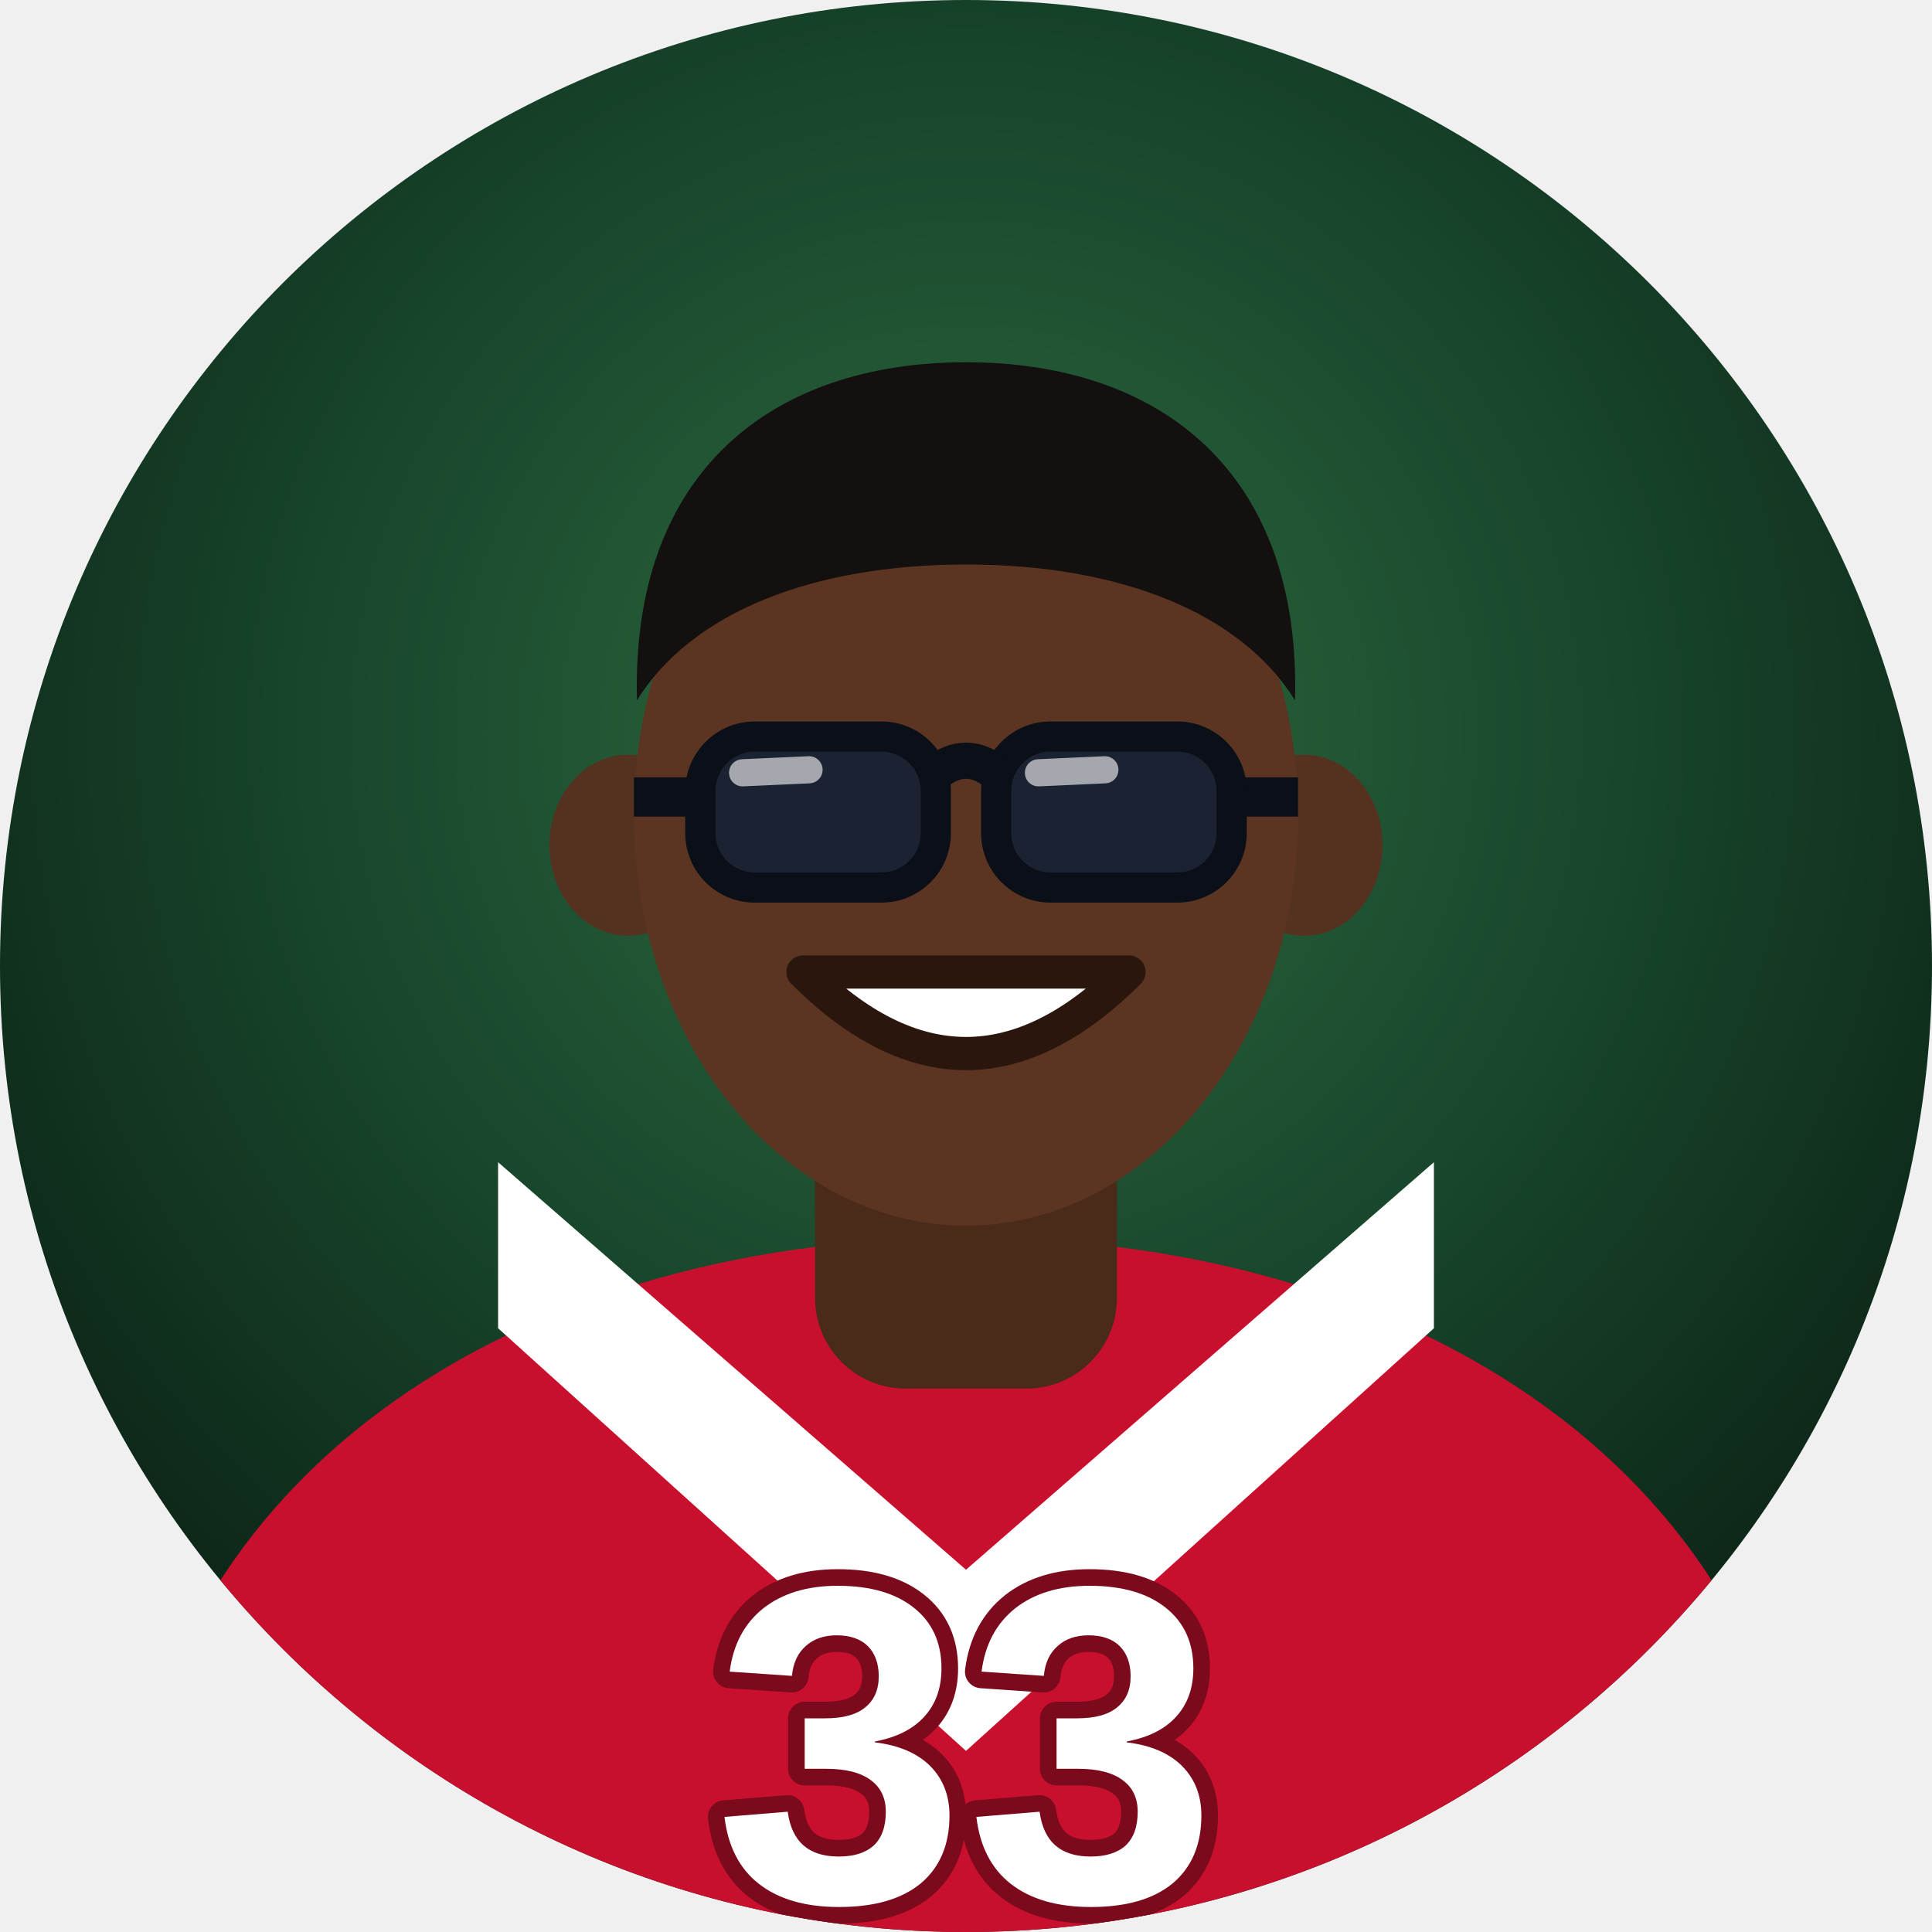
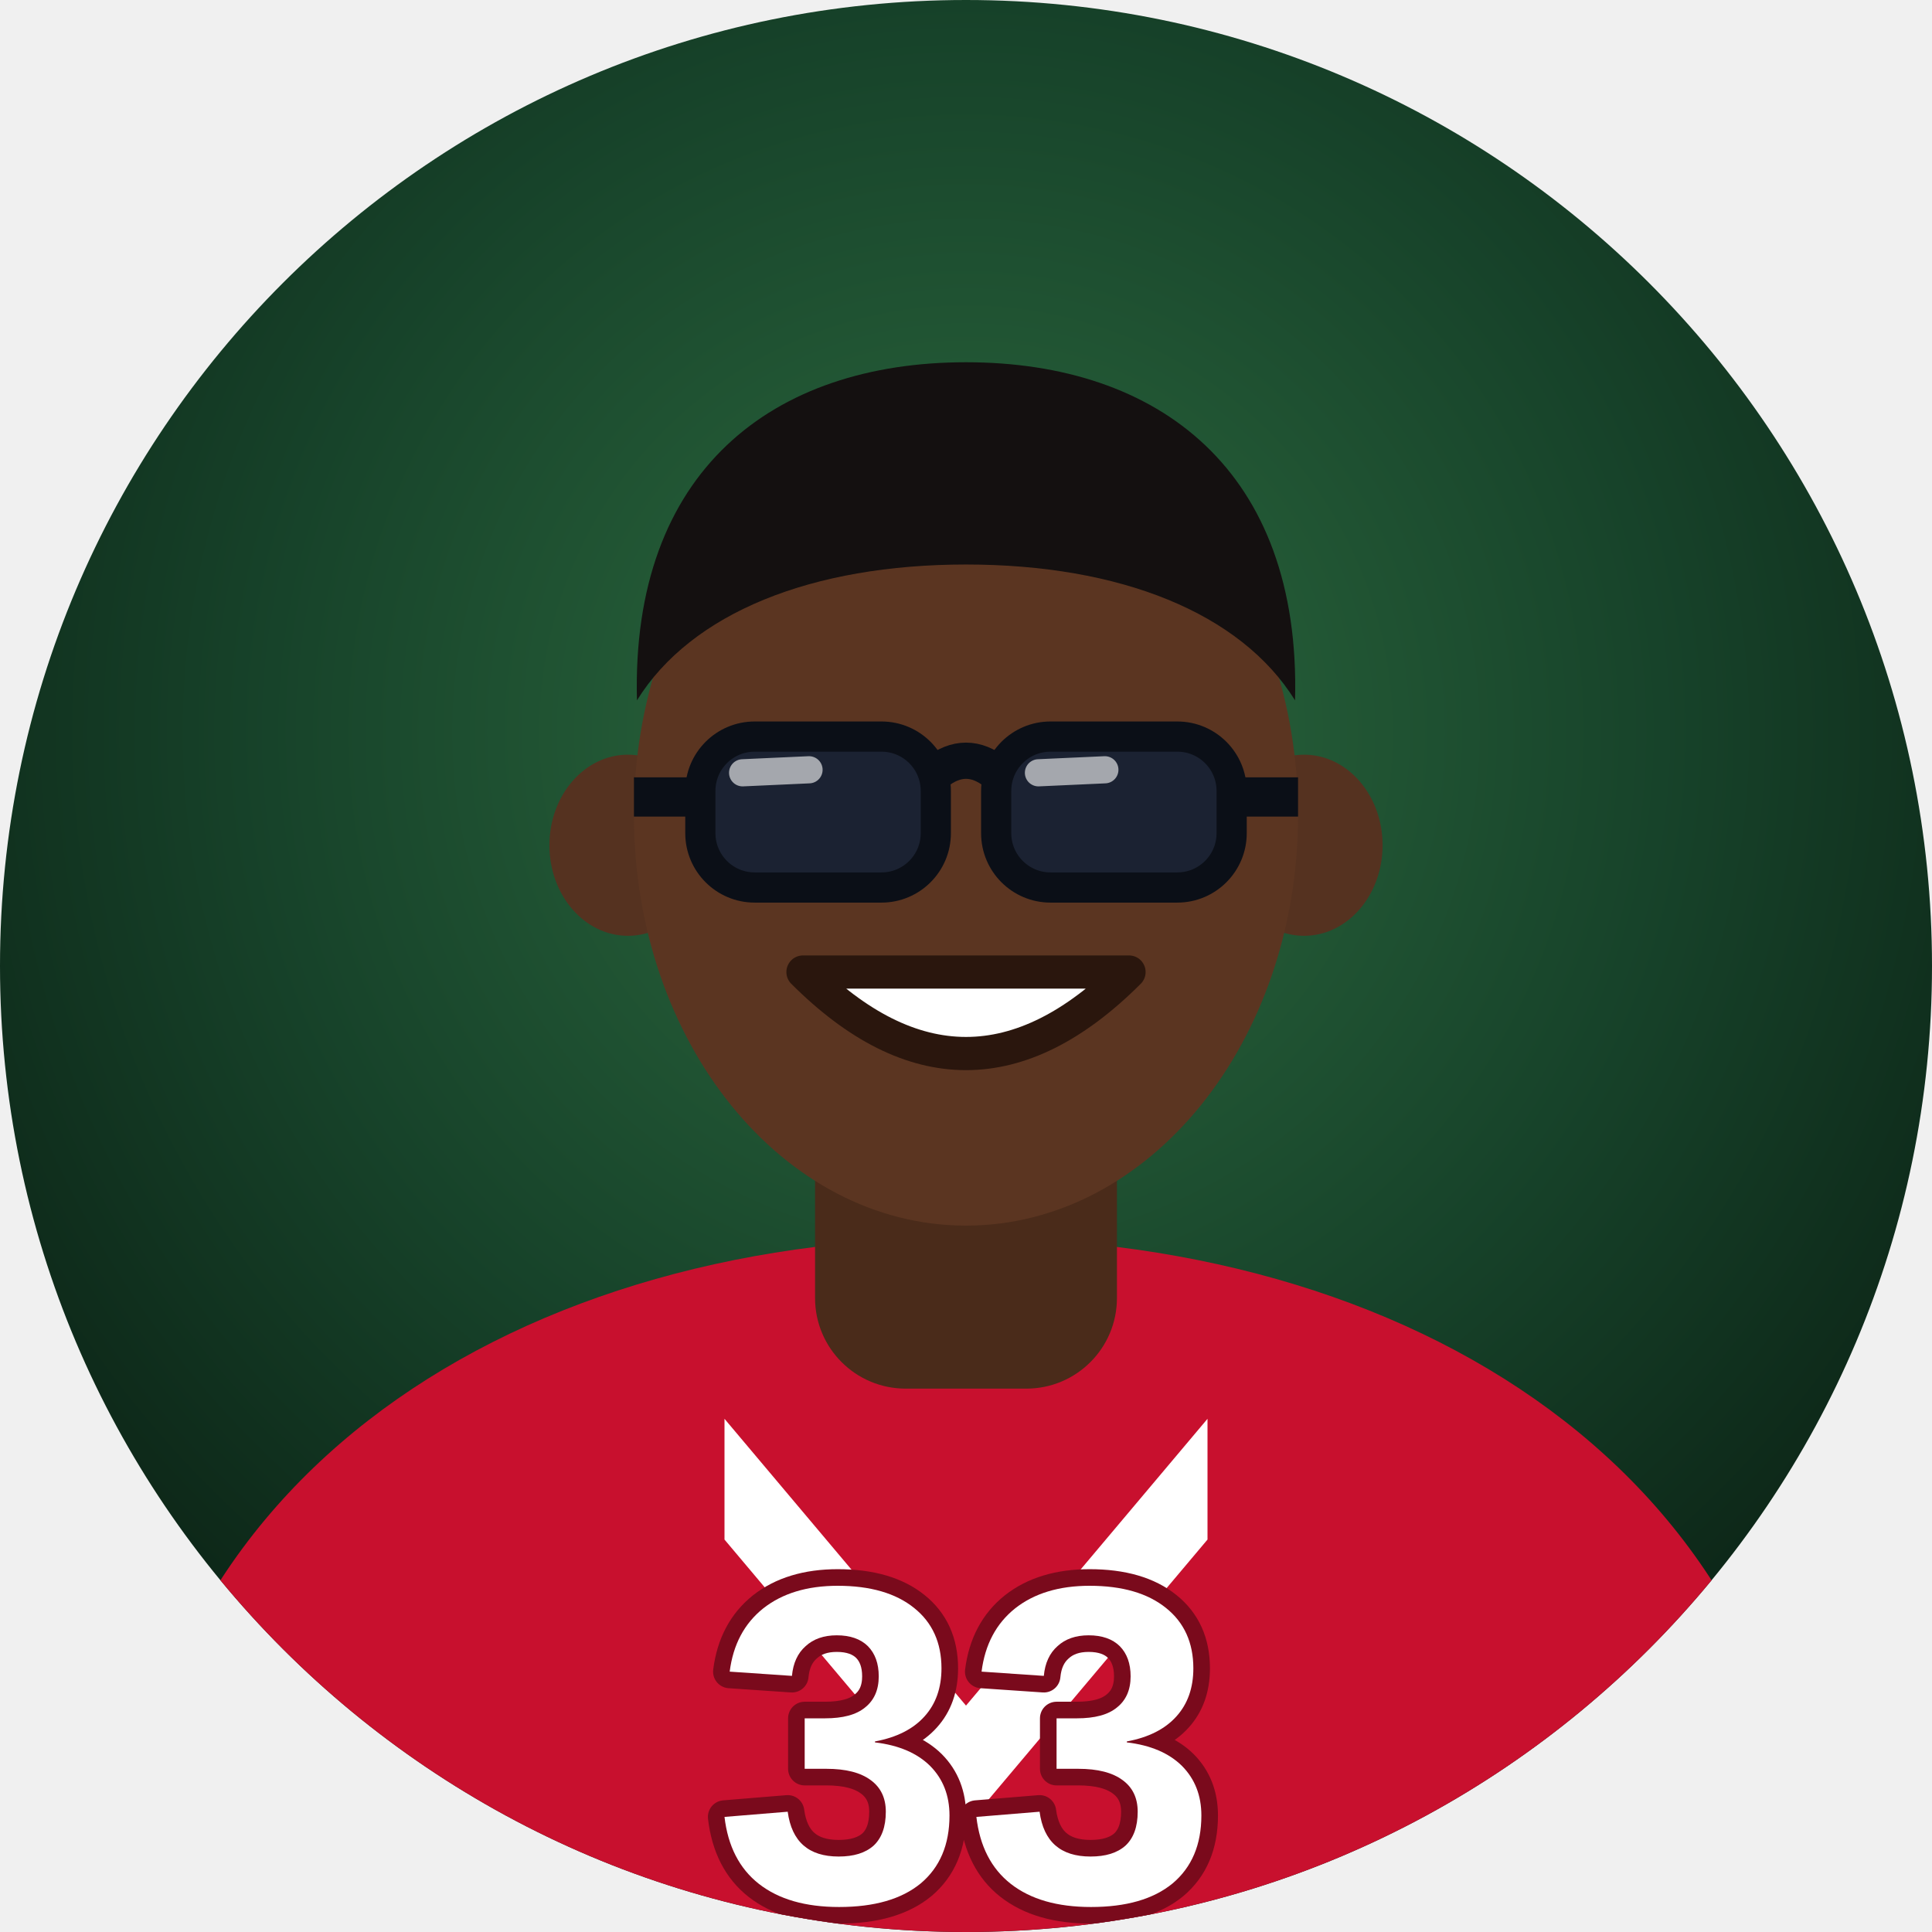
<svg xmlns="http://www.w3.org/2000/svg" viewBox="0 0 64 64">
  <defs>
    <clipPath id="c">
      <circle cx="32" cy="32" r="32" />
    </clipPath>
    <radialGradient id="spot" cx="50%" cy="38%" r="65%">
      <stop offset="0" stop-color="#2d6b3f" />
      <stop offset="55%" stop-color="#17432a" />
      <stop offset="100%" stop-color="#0a1f13" />
    </radialGradient>
  </defs>
  <g clip-path="url(#c)">
    <rect width="64" height="64" fill="url(#spot)" />
    <path d="M4 64c0-14.5 12.5-23 28-23s28 8.5 28 23z" fill="#c8102e" />
    <rect x="27" y="35" width="10" height="11" rx="3" fill="#4a2b1a" />
-     <path d="M16.5 38.5L32 52 47.5 38.5 47.5 44 32 58 16.5 44Z" fill="#ffffff" />
+     <path d="M24 47L32 56.5 40 47 40 51 32 60.5 24 51Z" fill="#ffffff" />
    <text x="32" y="63" text-anchor="middle" font-family="Arial, Helvetica, sans-serif" font-weight="900" font-size="15" fill="#ffffff" stroke="#7a0a1c" stroke-width="1.1" paint-order="stroke" stroke-linejoin="round">33</text>
    <ellipse cx="20.8" cy="28" rx="2.6" ry="3" fill="#553220" />
    <ellipse cx="43.2" cy="28" rx="2.6" ry="3" fill="#553220" />
    <ellipse cx="32" cy="27" rx="11" ry="13.6" fill="#5b3521" />
    <path d="M21.1 23.2C20.9 15.6 25.6 12 32 12s11.1 3.6 10.9 11.2c-1.8-2.9-5.8-4.5-10.9-4.5s-9.1 1.6-10.9 4.5z" fill="#141010" />
    <path d="M21 26.4h2.6M40.4 26.4H43" stroke="#0b0f17" stroke-width="1.3" />
    <rect x="23.2" y="24.4" width="7.8" height="5" rx="1.8" fill="#1b2232" stroke="#0b0f17" stroke-width="1" />
    <rect x="33" y="24.4" width="7.8" height="5" rx="1.8" fill="#1b2232" stroke="#0b0f17" stroke-width="1" />
    <path d="M31 25.6q1-0.8 2 0" fill="none" stroke="#0b0f17" stroke-width="1.2" />
    <path d="M24.6 25.6l2.2-0.1M34.4 25.6l2.2-0.1" stroke="#ffffff" stroke-width="0.9" stroke-linecap="round" opacity=".6" />
    <path d="M26.6 32.2q5.4 5.4 10.8 0z" fill="#fff" stroke="#2a160d" stroke-width="1.1" stroke-linejoin="round" />
  </g>
</svg>
